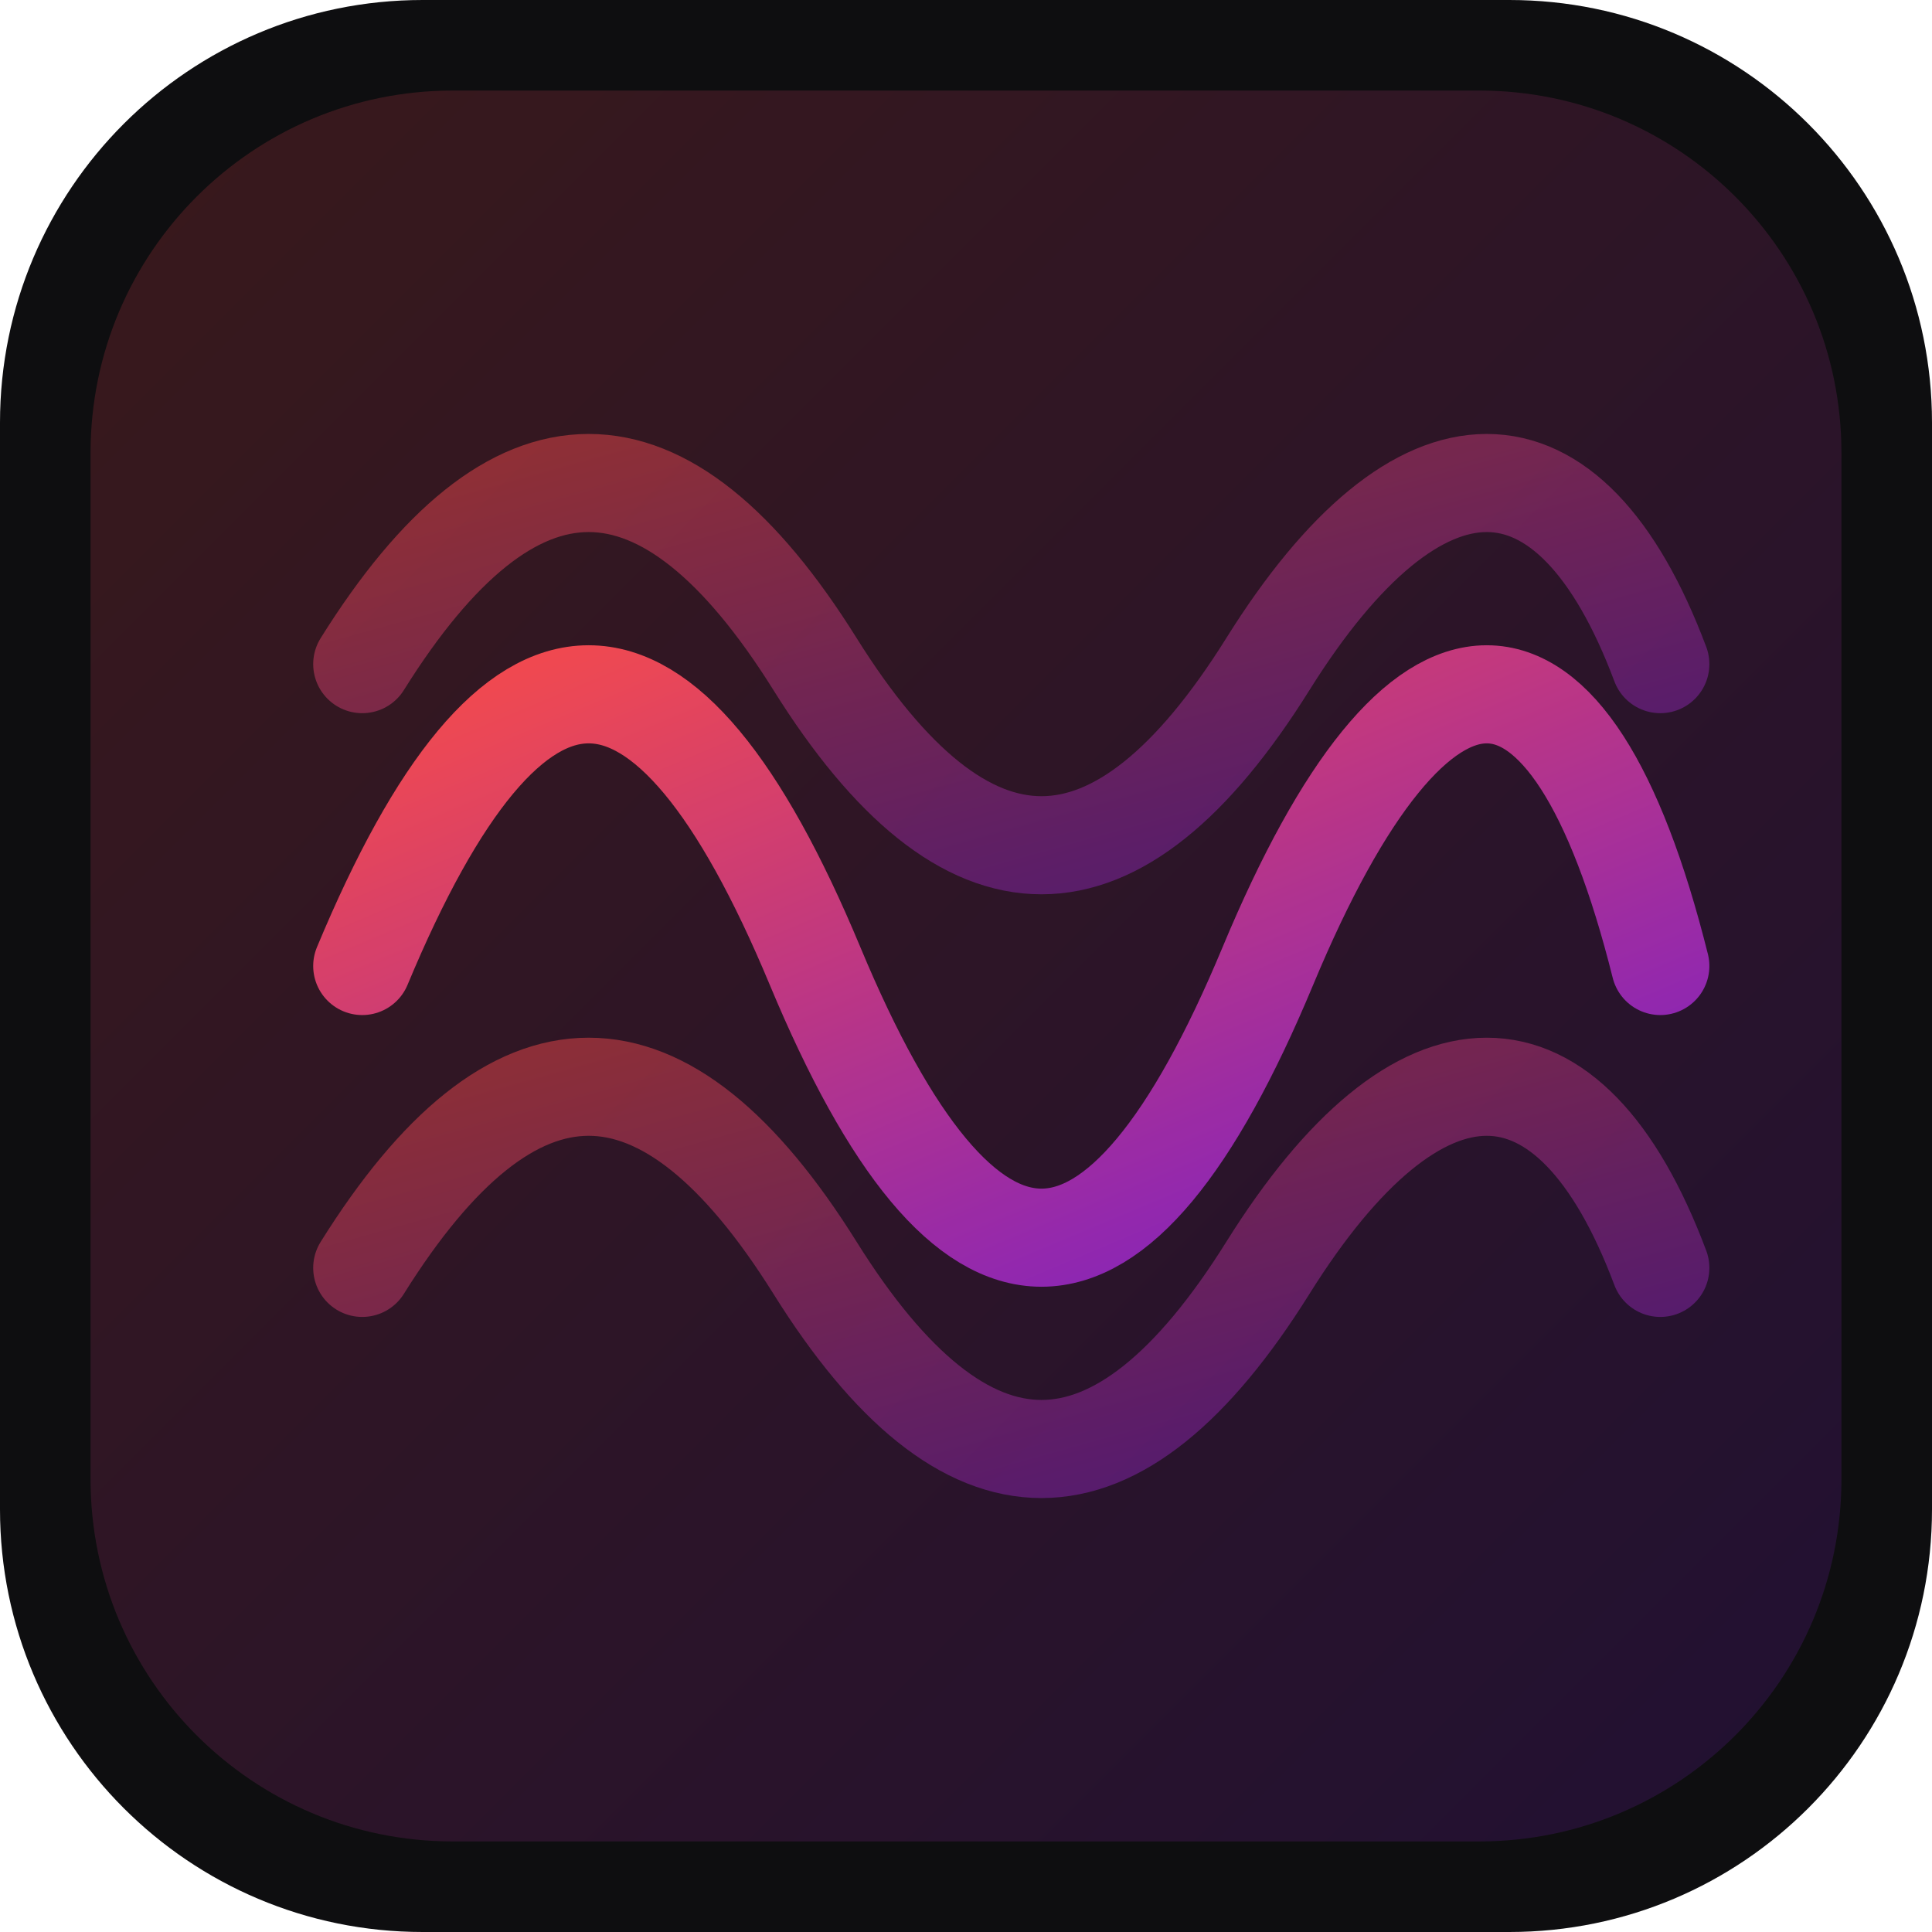
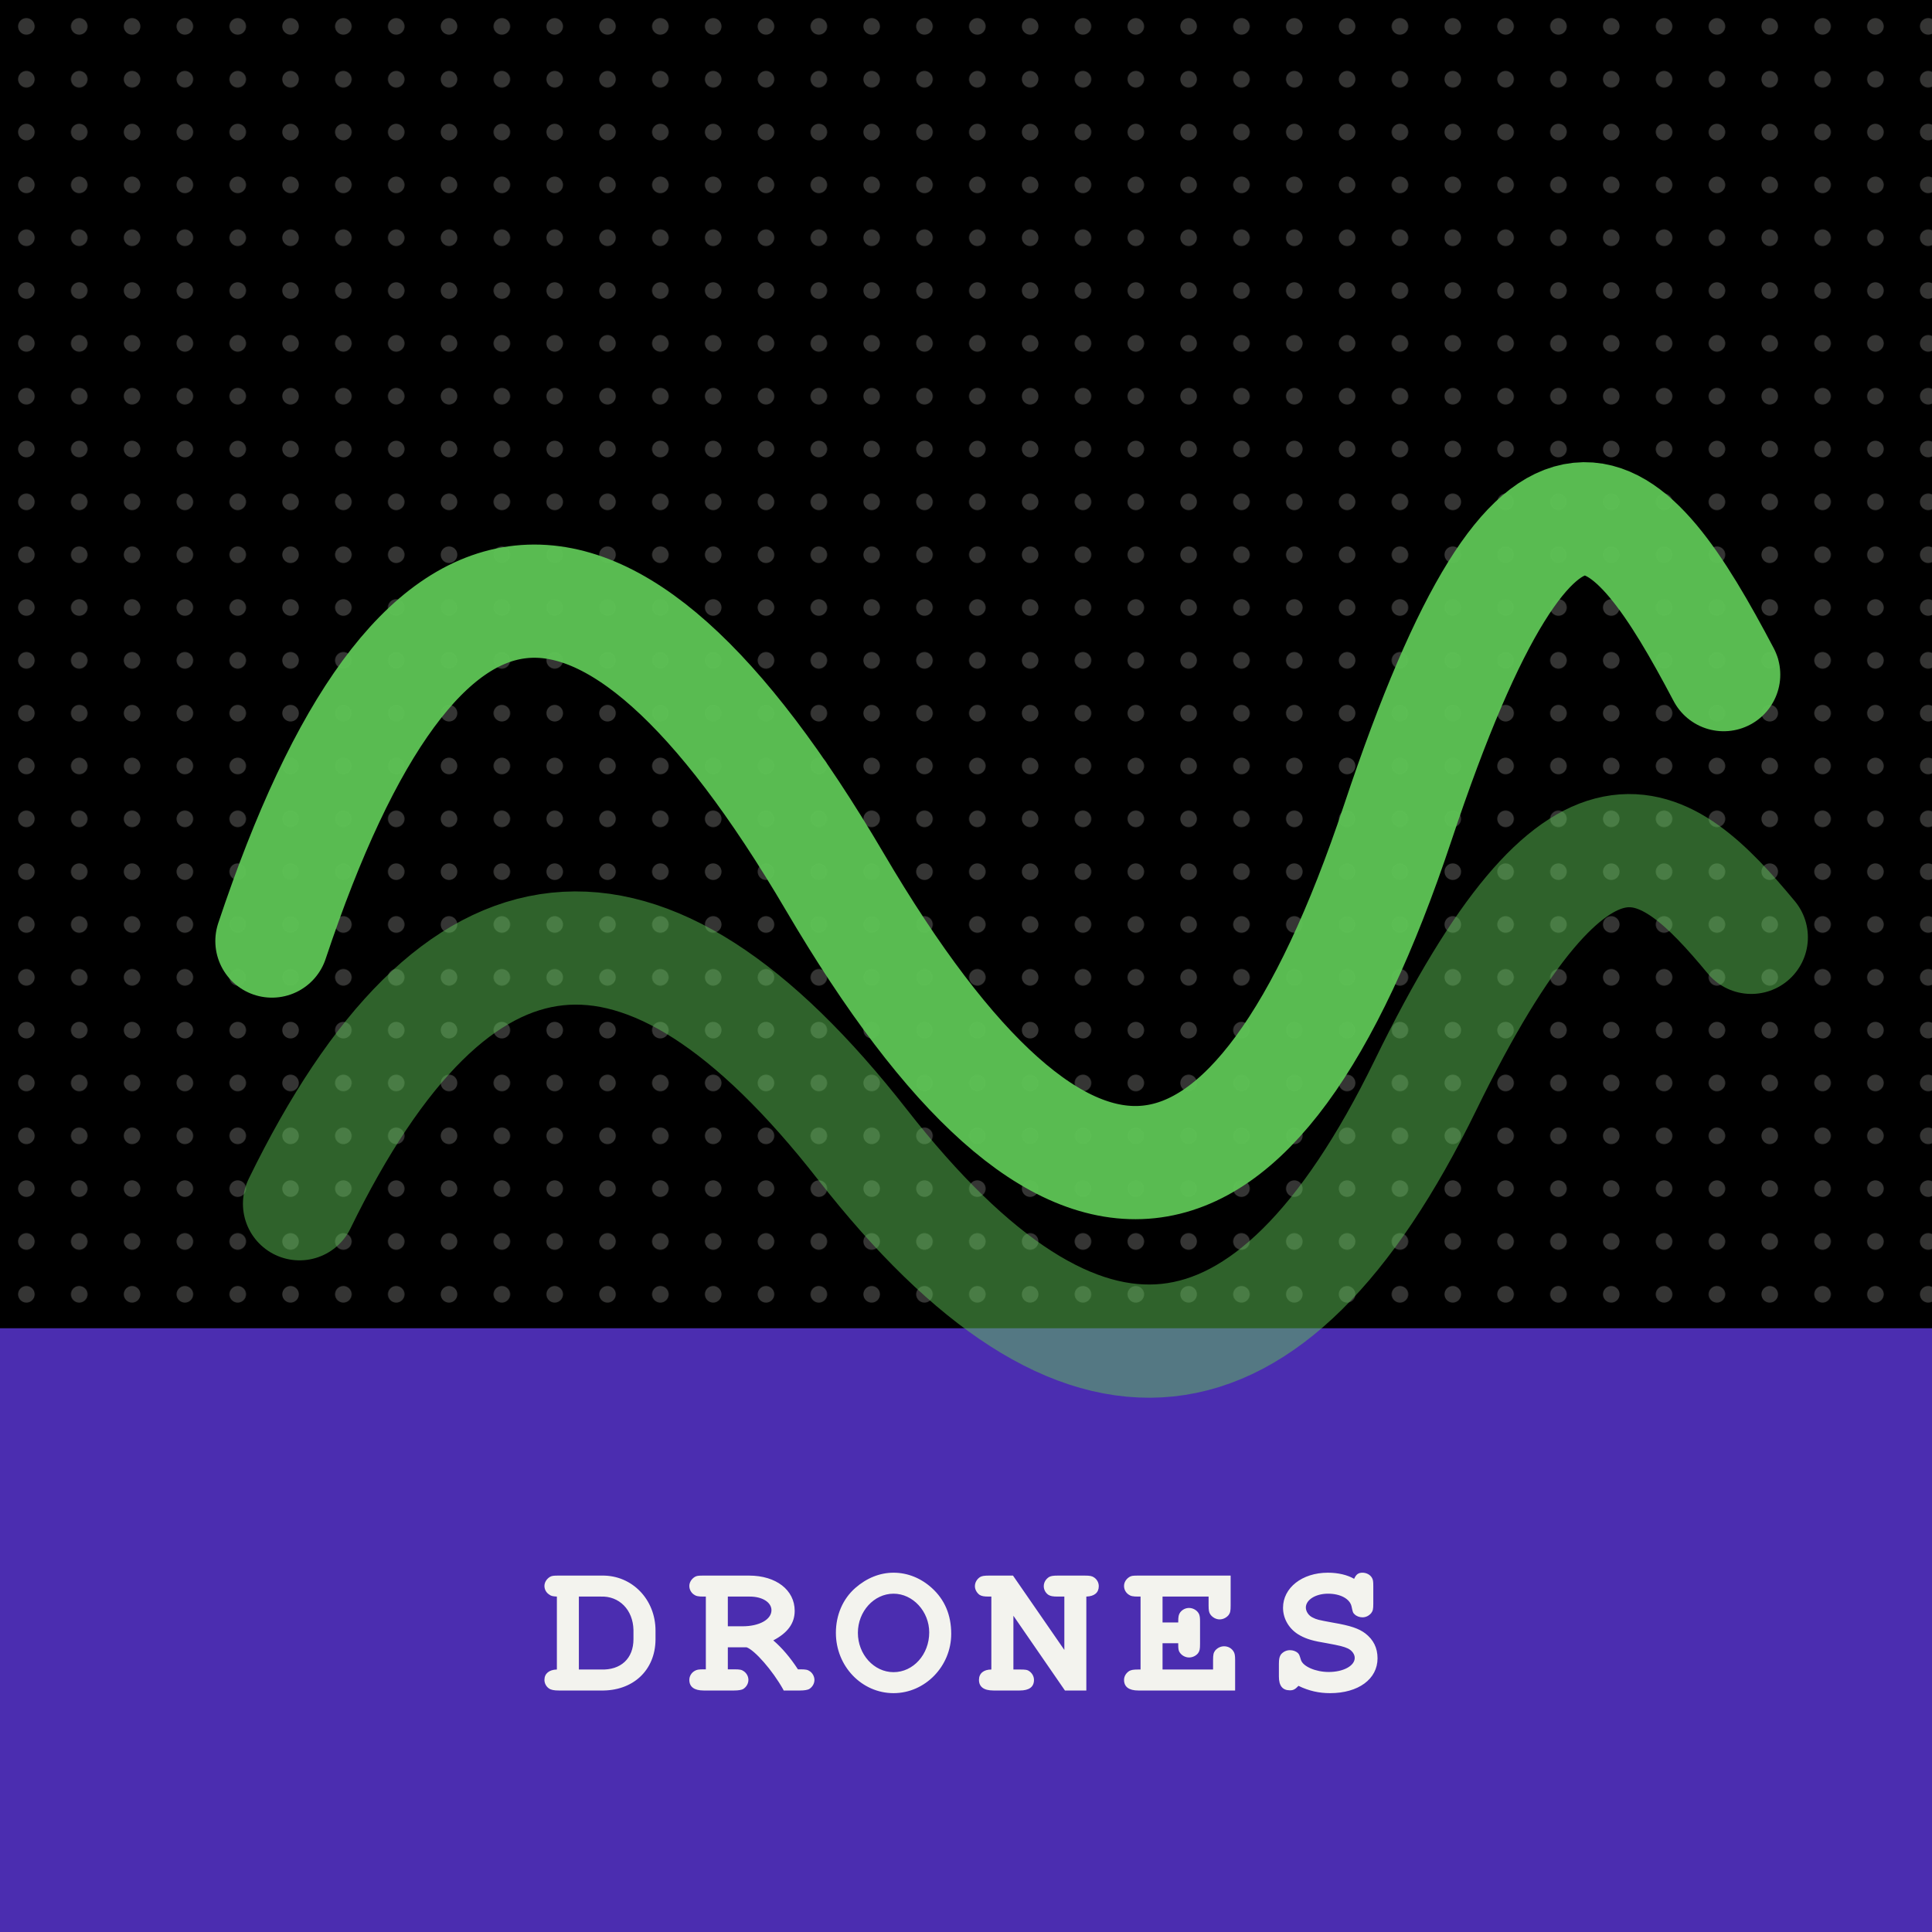
<svg xmlns="http://www.w3.org/2000/svg" viewBox="0 0 512 512">
  <defs>
-     <linearGradient id="g" x1="0" y1="0" x2="1" y2="1">
-       <stop offset="0" stop-color="#ff4d4d" />
-       <stop offset="1" stop-color="#7a1fd1" />
-     </linearGradient>
+     <pattern id="dots" width="14" height="14" patternUnits="userSpaceOnUse">
+       <circle cx="7" cy="7" r="2.2" fill="#f3f3ee" opacity="0.22" />
+     </pattern>
  </defs>
-   <rect width="512" height="512" rx="112" fill="#0e0e10" />
-   <rect x="24" y="24" width="464" height="464" rx="96" fill="url(#g)" opacity="0.18" />
-   <g fill="none" stroke="url(#g)" stroke-width="26" stroke-linecap="round">
-     <path d="M96 256 C 136 160, 176 160, 216 256 S 296 352, 336 256 S 416 160, 440 256" opacity="0.95" />
-     <path d="M96 336 C 136 272, 176 272, 216 336 S 296 400, 336 336 S 416 272, 440 336" opacity="0.45" />
-     <path d="M96 176 C 136 112, 176 112, 216 176 S 296 240, 336 176 S 416 112, 440 176" opacity="0.45" />
+   <rect width="512" height="512" fill="#000" />
+   <rect width="512" height="512" fill="url(#dots)" />
+   <rect x="0" y="352" width="512" height="160" fill="#4b2db0" />
+   <g fill="none" stroke="#5dc455" stroke-width="30" stroke-linecap="round" stroke-linejoin="round" transform="rotate(-6 256 220)">
+     <path d="M70 230 C 120 120, 170 120, 220 230 S 320 340, 370 230 S 440 150, 460 200" opacity="0.95" />
+     <path d="M70 300 C 120 220, 170 220, 220 300 S 320 380, 370 300 S 440 240, 460 270" opacity="0.5" />
+   </g>
+   <g fill="#f3f3ee" font-family="Courier, monospace" font-size="54" font-weight="bold" letter-spacing="6">
+     <text x="256" y="448" text-anchor="middle">DRONES</text>
  </g>
</svg>
